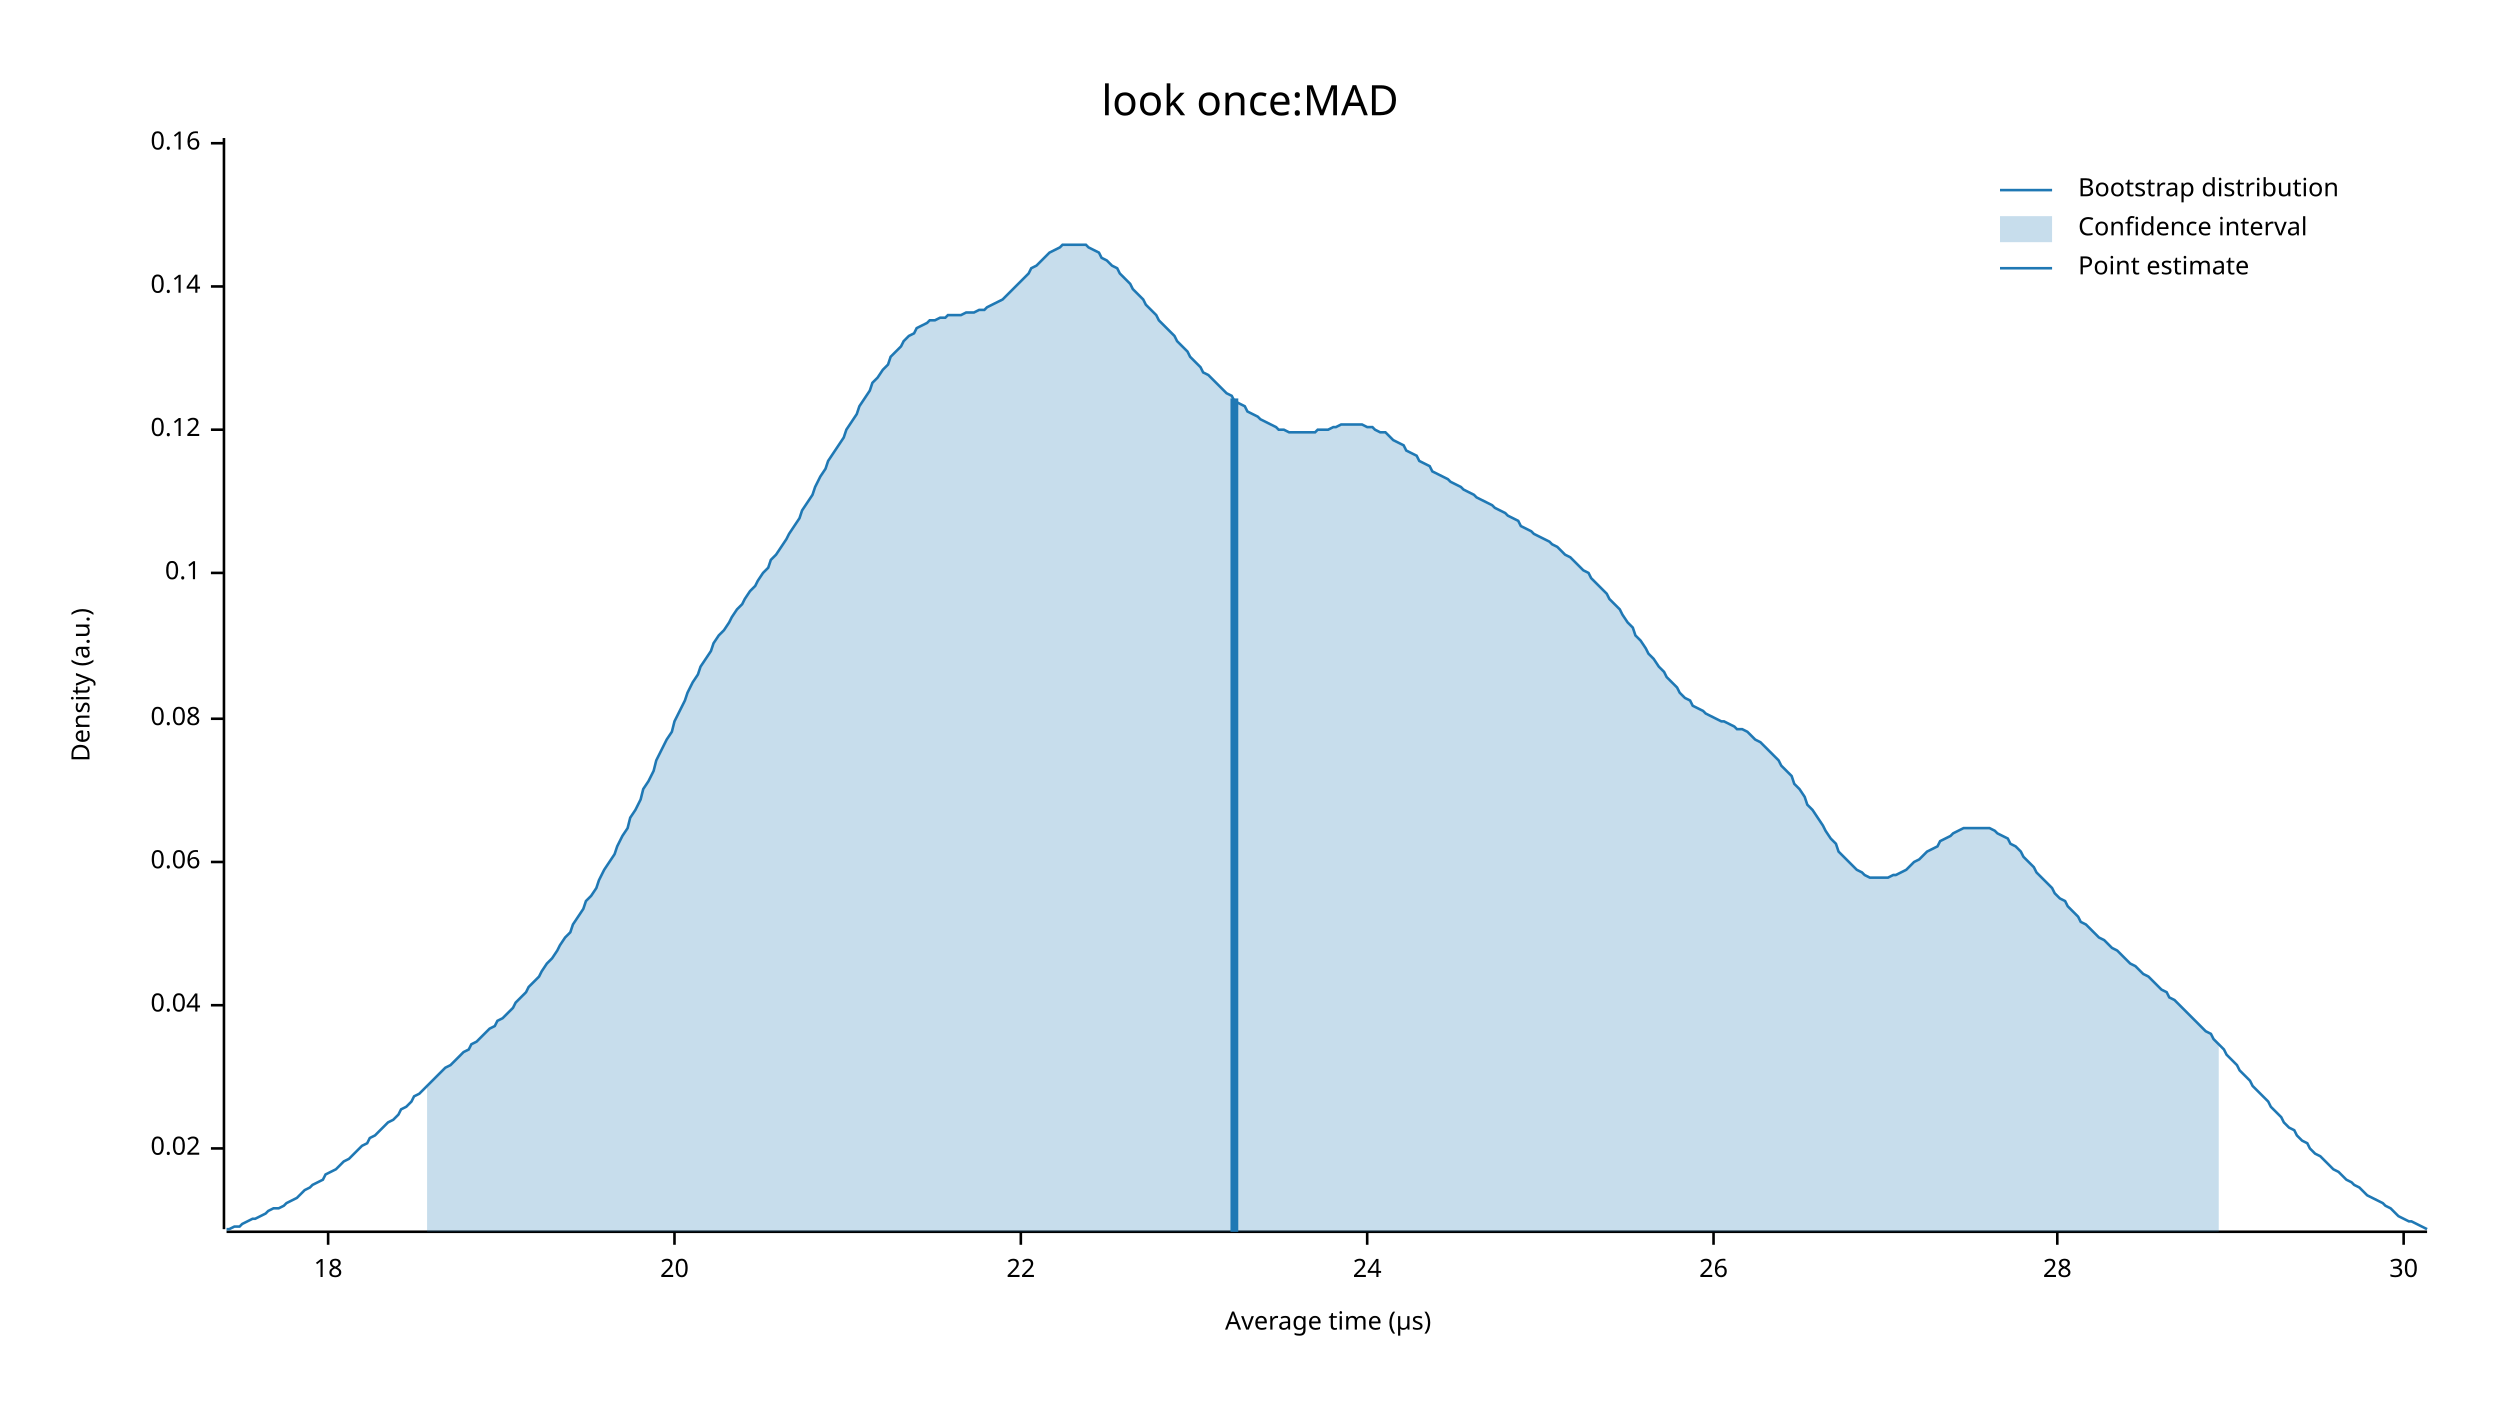
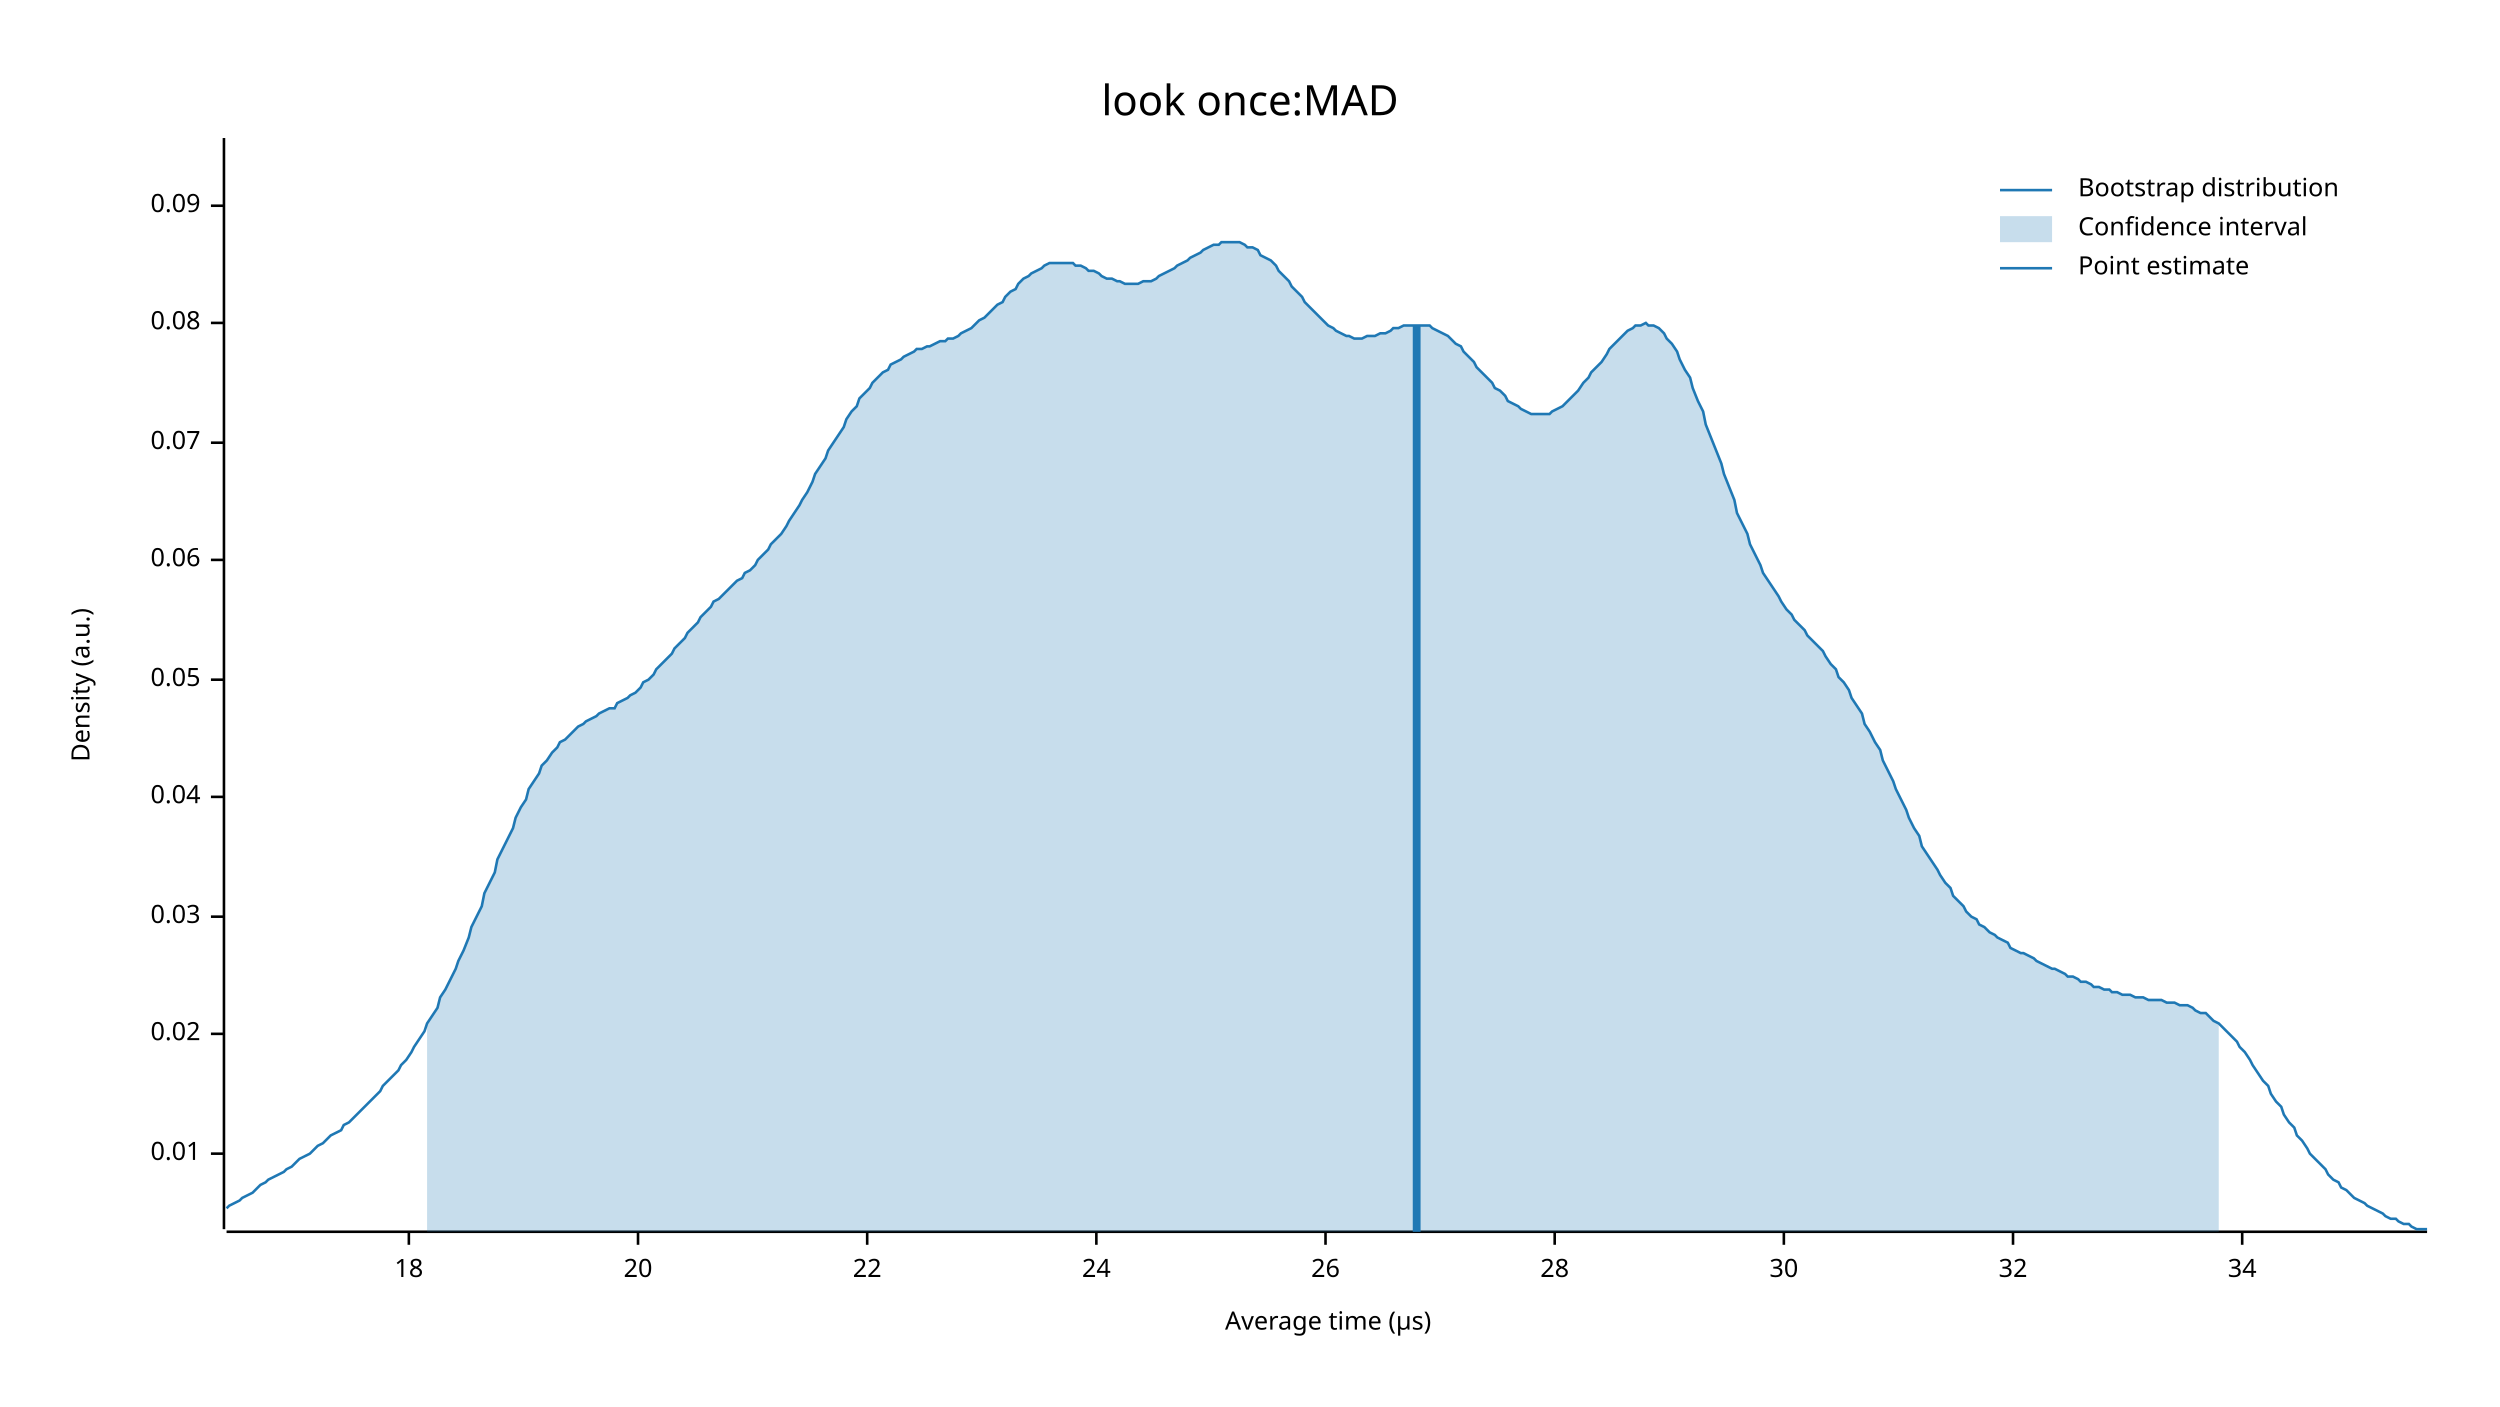
<svg xmlns="http://www.w3.org/2000/svg" width="960" height="540" viewBox="0 0 960 540">
  <text x="480" y="32" dy="0.76em" text-anchor="middle" font-family="sans-serif" font-size="16.129" opacity="1" fill="#000000">
look once:MAD
</text>
  <text x="27" y="263" dy="0.76em" text-anchor="middle" font-family="sans-serif" font-size="9.677" opacity="1" fill="#000000" transform="rotate(270, 27, 263)">
Density (a.u.)
</text>
  <text x="510" y="513" dy="-0.5ex" text-anchor="middle" font-family="sans-serif" font-size="9.677" opacity="1" fill="#000000">
Average time (µs)
</text>
  <polyline fill="none" opacity="1" stroke="#000000" stroke-width="1" points="86,53 86,472 " />
-   <text x="77" y="441" dy="0.5ex" text-anchor="end" font-family="sans-serif" font-size="9.677" opacity="1" fill="#000000">
+   <text x="77" y="443" dy="0.5ex" text-anchor="end" font-family="sans-serif" font-size="9.677" opacity="1" fill="#000000">
+ 0.01
+ </text>
+   <polyline fill="none" opacity="1" stroke="#000000" stroke-width="1" points="81,443 86,443 " />
+   <text x="77" y="397" dy="0.5ex" text-anchor="end" font-family="sans-serif" font-size="9.677" opacity="1" fill="#000000">
0.02
</text>
-   <polyline fill="none" opacity="1" stroke="#000000" stroke-width="1" points="81,441 86,441 " />
-   <text x="77" y="386" dy="0.5ex" text-anchor="end" font-family="sans-serif" font-size="9.677" opacity="1" fill="#000000">
+   <polyline fill="none" opacity="1" stroke="#000000" stroke-width="1" points="81,397 86,397 " />
+   <text x="77" y="352" dy="0.5ex" text-anchor="end" font-family="sans-serif" font-size="9.677" opacity="1" fill="#000000">
+ 0.03
+ </text>
+   <polyline fill="none" opacity="1" stroke="#000000" stroke-width="1" points="81,352 86,352 " />
+   <text x="77" y="306" dy="0.5ex" text-anchor="end" font-family="sans-serif" font-size="9.677" opacity="1" fill="#000000">
0.04
</text>
-   <polyline fill="none" opacity="1" stroke="#000000" stroke-width="1" points="81,386 86,386 " />
-   <text x="77" y="331" dy="0.5ex" text-anchor="end" font-family="sans-serif" font-size="9.677" opacity="1" fill="#000000">
+   <polyline fill="none" opacity="1" stroke="#000000" stroke-width="1" points="81,306 86,306 " />
+   <text x="77" y="261" dy="0.5ex" text-anchor="end" font-family="sans-serif" font-size="9.677" opacity="1" fill="#000000">
+ 0.05
+ </text>
+   <polyline fill="none" opacity="1" stroke="#000000" stroke-width="1" points="81,261 86,261 " />
+   <text x="77" y="215" dy="0.5ex" text-anchor="end" font-family="sans-serif" font-size="9.677" opacity="1" fill="#000000">
0.06
</text>
-   <polyline fill="none" opacity="1" stroke="#000000" stroke-width="1" points="81,331 86,331 " />
-   <text x="77" y="276" dy="0.5ex" text-anchor="end" font-family="sans-serif" font-size="9.677" opacity="1" fill="#000000">
+   <polyline fill="none" opacity="1" stroke="#000000" stroke-width="1" points="81,215 86,215 " />
+   <text x="77" y="170" dy="0.5ex" text-anchor="end" font-family="sans-serif" font-size="9.677" opacity="1" fill="#000000">
+ 0.07
+ </text>
+   <polyline fill="none" opacity="1" stroke="#000000" stroke-width="1" points="81,170 86,170 " />
+   <text x="77" y="124" dy="0.5ex" text-anchor="end" font-family="sans-serif" font-size="9.677" opacity="1" fill="#000000">
0.08
</text>
-   <polyline fill="none" opacity="1" stroke="#000000" stroke-width="1" points="81,276 86,276 " />
-   <text x="77" y="220" dy="0.5ex" text-anchor="end" font-family="sans-serif" font-size="9.677" opacity="1" fill="#000000">
- 0.1
+   <polyline fill="none" opacity="1" stroke="#000000" stroke-width="1" points="81,124 86,124 " />
+   <text x="77" y="79" dy="0.5ex" text-anchor="end" font-family="sans-serif" font-size="9.677" opacity="1" fill="#000000">
+ 0.09
</text>
-   <polyline fill="none" opacity="1" stroke="#000000" stroke-width="1" points="81,220 86,220 " />
-   <text x="77" y="165" dy="0.5ex" text-anchor="end" font-family="sans-serif" font-size="9.677" opacity="1" fill="#000000">
- 0.12
- </text>
-   <polyline fill="none" opacity="1" stroke="#000000" stroke-width="1" points="81,165 86,165 " />
-   <text x="77" y="110" dy="0.5ex" text-anchor="end" font-family="sans-serif" font-size="9.677" opacity="1" fill="#000000">
- 0.14
- </text>
-   <polyline fill="none" opacity="1" stroke="#000000" stroke-width="1" points="81,110 86,110 " />
-   <text x="77" y="55" dy="0.5ex" text-anchor="end" font-family="sans-serif" font-size="9.677" opacity="1" fill="#000000">
- 0.16
- </text>
-   <polyline fill="none" opacity="1" stroke="#000000" stroke-width="1" points="81,55 86,55 " />
+   <polyline fill="none" opacity="1" stroke="#000000" stroke-width="1" points="81,79 86,79 " />
  <polyline fill="none" opacity="1" stroke="#000000" stroke-width="1" points="87,473 932,473 " />
-   <text x="126" y="483" dy="0.76em" text-anchor="middle" font-family="sans-serif" font-size="9.677" opacity="1" fill="#000000">
+   <text x="157" y="483" dy="0.76em" text-anchor="middle" font-family="sans-serif" font-size="9.677" opacity="1" fill="#000000">
18
</text>
-   <polyline fill="none" opacity="1" stroke="#000000" stroke-width="1" points="126,473 126,478 " />
-   <text x="259" y="483" dy="0.76em" text-anchor="middle" font-family="sans-serif" font-size="9.677" opacity="1" fill="#000000">
+   <polyline fill="none" opacity="1" stroke="#000000" stroke-width="1" points="157,473 157,478 " />
+   <text x="245" y="483" dy="0.76em" text-anchor="middle" font-family="sans-serif" font-size="9.677" opacity="1" fill="#000000">
20
</text>
-   <polyline fill="none" opacity="1" stroke="#000000" stroke-width="1" points="259,473 259,478 " />
-   <text x="392" y="483" dy="0.76em" text-anchor="middle" font-family="sans-serif" font-size="9.677" opacity="1" fill="#000000">
+   <polyline fill="none" opacity="1" stroke="#000000" stroke-width="1" points="245,473 245,478 " />
+   <text x="333" y="483" dy="0.76em" text-anchor="middle" font-family="sans-serif" font-size="9.677" opacity="1" fill="#000000">
22
</text>
-   <polyline fill="none" opacity="1" stroke="#000000" stroke-width="1" points="392,473 392,478 " />
-   <text x="525" y="483" dy="0.76em" text-anchor="middle" font-family="sans-serif" font-size="9.677" opacity="1" fill="#000000">
+   <polyline fill="none" opacity="1" stroke="#000000" stroke-width="1" points="333,473 333,478 " />
+   <text x="421" y="483" dy="0.76em" text-anchor="middle" font-family="sans-serif" font-size="9.677" opacity="1" fill="#000000">
24
</text>
-   <polyline fill="none" opacity="1" stroke="#000000" stroke-width="1" points="525,473 525,478 " />
-   <text x="658" y="483" dy="0.76em" text-anchor="middle" font-family="sans-serif" font-size="9.677" opacity="1" fill="#000000">
+   <polyline fill="none" opacity="1" stroke="#000000" stroke-width="1" points="421,473 421,478 " />
+   <text x="509" y="483" dy="0.76em" text-anchor="middle" font-family="sans-serif" font-size="9.677" opacity="1" fill="#000000">
26
</text>
-   <polyline fill="none" opacity="1" stroke="#000000" stroke-width="1" points="658,473 658,478 " />
-   <text x="790" y="483" dy="0.76em" text-anchor="middle" font-family="sans-serif" font-size="9.677" opacity="1" fill="#000000">
+   <polyline fill="none" opacity="1" stroke="#000000" stroke-width="1" points="509,473 509,478 " />
+   <text x="597" y="483" dy="0.76em" text-anchor="middle" font-family="sans-serif" font-size="9.677" opacity="1" fill="#000000">
28
</text>
-   <polyline fill="none" opacity="1" stroke="#000000" stroke-width="1" points="790,473 790,478 " />
-   <text x="923" y="483" dy="0.76em" text-anchor="middle" font-family="sans-serif" font-size="9.677" opacity="1" fill="#000000">
+   <polyline fill="none" opacity="1" stroke="#000000" stroke-width="1" points="597,473 597,478 " />
+   <text x="685" y="483" dy="0.76em" text-anchor="middle" font-family="sans-serif" font-size="9.677" opacity="1" fill="#000000">
30
</text>
-   <polyline fill="none" opacity="1" stroke="#000000" stroke-width="1" points="923,473 923,478 " />
-   <polyline fill="none" opacity="1" stroke="#1F78B4" stroke-width="1" points="87,472 88,472 90,471 92,471 93,470 95,469 97,468 98,468 100,467 102,466 103,465 105,464 107,464 109,463 110,462 112,461 114,460 115,459 117,457 119,456 120,455 122,454 124,453 125,451 127,450 129,449 131,447 132,446 134,445 136,443 137,442 139,440 141,439 142,437 144,436 146,434 147,433 149,431 151,430 153,428 154,426 156,425 158,423 159,421 161,420 163,418 164,417 166,415 168,413 169,412 171,410 173,409 175,407 176,406 178,404 180,403 181,401 183,400 185,398 186,397 188,395 190,394 191,392 193,391 195,389 197,387 198,385 200,383 202,381 203,379 205,377 207,375 208,373 210,370 212,368 214,365 215,363 217,360 219,358 220,355 222,352 224,349 225,346 227,344 229,341 230,338 232,334 234,331 236,328 237,325 239,321 241,318 242,314 244,311 246,307 247,303 249,300 251,296 252,292 254,288 256,284 258,281 259,277 261,273 263,269 264,266 266,262 268,259 269,256 271,253 273,250 274,247 276,244 278,242 280,239 281,237 283,234 285,232 286,230 288,227 290,225 291,223 293,220 295,218 296,215 298,213 300,210 302,207 303,205 305,202 307,199 308,196 310,193 312,190 313,187 315,183 317,180 318,177 320,174 322,171 324,168 325,165 327,162 329,159 330,156 332,153 334,150 335,147 337,145 339,142 341,140 342,137 344,135 346,133 347,131 349,129 351,128 352,126 354,125 356,124 357,123 359,123 361,122 363,122 364,121 366,121 368,121 369,121 371,120 373,120 374,120 376,119 378,119 379,118 381,117 383,116 385,115 386,114 388,112 390,110 391,109 393,107 395,105 396,103 398,102 400,100 401,99 403,97 405,96 407,95 408,94 410,94 412,94 413,94 415,94 417,94 418,95 420,96 422,97 423,99 425,100 427,102 429,103 430,105 432,107 434,109 435,111 437,113 439,115 440,117 442,119 444,121 445,123 447,125 449,127 451,129 452,131 454,133 456,135 457,137 459,139 461,141 462,143 464,144 466,146 468,148 469,149 471,151 473,152 474,154 476,155 478,156 479,158 481,159 483,160 484,161 486,162 488,163 490,164 491,165 493,165 495,166 496,166 498,166 500,166 501,166 503,166 505,166 506,165 508,165 510,165 512,164 513,164 515,163 517,163 518,163 520,163 522,163 523,163 525,164 527,164 528,165 530,166 532,166 534,168 535,169 537,170 539,171 540,173 542,174 544,175 545,177 547,178 549,179 550,181 552,182 554,183 556,184 557,185 559,186 561,187 562,188 564,189 566,190 567,191 569,192 571,193 573,194 574,195 576,196 578,197 579,198 581,199 583,200 584,202 586,203 588,204 589,205 591,206 593,207 595,208 596,209 598,210 600,212 601,213 603,214 605,216 606,217 608,219 610,220 611,222 613,224 615,226 617,228 618,230 620,232 622,234 623,236 625,239 627,241 628,244 630,246 632,249 633,251 635,253 637,256 639,258 640,260 642,262 644,264 645,266 647,268 649,269 650,271 652,272 654,273 655,274 657,275 659,276 661,277 662,277 664,278 666,279 667,280 669,280 671,281 672,282 674,284 676,285 677,286 679,288 681,290 683,292 684,294 686,296 688,298 689,301 691,303 693,306 694,309 696,311 698,314 700,317 701,319 703,322 705,324 706,327 708,329 710,331 711,332 713,334 715,335 716,336 718,337 720,337 722,337 723,337 725,337 727,336 728,336 730,335 732,334 733,333 735,331 737,330 738,329 740,327 742,326 744,325 745,323 747,322 749,321 750,320 752,319 754,318 755,318 757,318 759,318 760,318 762,318 764,318 766,319 767,320 769,321 771,322 772,324 774,325 776,327 777,329 779,331 781,333 782,335 784,337 786,339 788,341 789,343 791,345 793,346 794,348 796,350 798,352 799,354 801,355 803,357 804,358 806,360 808,361 810,363 811,364 813,365 815,367 816,368 818,370 820,371 821,372 823,374 825,375 827,377 828,378 830,380 832,381 833,383 835,384 837,386 838,387 840,389 842,391 843,392 845,394 847,396 849,397 850,399 852,401 854,403 855,405 857,407 859,409 860,411 862,413 864,415 865,417 867,419 869,421 871,423 872,425 874,427 876,429 877,431 879,433 881,434 882,436 884,438 886,439 887,441 889,443 891,444 893,446 894,447 896,449 898,450 899,451 901,453 903,454 904,455 906,456 908,458 909,459 911,460 913,461 915,462 916,463 918,464 920,466 921,467 923,468 925,469 926,469 928,470 930,471 932,472 " />
-   <polygon opacity="0.25" fill="#1F78B4" points="164,417 166,415 168,413 169,412 171,410 173,409 175,407 176,406 178,404 180,403 181,401 183,400 185,398 186,397 188,395 190,394 191,392 193,391 195,389 197,387 198,385 200,383 202,381 203,379 205,377 207,375 208,373 210,370 212,368 214,365 215,363 217,360 219,358 220,355 222,352 224,349 225,346 227,344 229,341 230,338 232,334 234,331 236,328 237,325 239,321 241,318 242,314 244,311 246,307 247,303 249,300 251,296 252,292 254,288 256,284 258,281 259,277 261,273 263,269 264,266 266,262 268,259 269,256 271,253 273,250 274,247 276,244 278,242 280,239 281,237 283,234 285,232 286,230 288,227 290,225 291,223 293,220 295,218 296,215 298,213 300,210 302,207 303,205 305,202 307,199 308,196 310,193 312,190 313,187 315,183 317,180 318,177 320,174 322,171 324,168 325,165 327,162 329,159 330,156 332,153 334,150 335,147 337,145 339,142 341,140 342,137 344,135 346,133 347,131 349,129 351,128 352,126 354,125 356,124 357,123 359,123 361,122 363,122 364,121 366,121 368,121 369,121 371,120 373,120 374,120 376,119 378,119 379,118 381,117 383,116 385,115 386,114 388,112 390,110 391,109 393,107 395,105 396,103 398,102 400,100 401,99 403,97 405,96 407,95 408,94 410,94 412,94 413,94 415,94 417,94 418,95 420,96 422,97 423,99 425,100 427,102 429,103 430,105 432,107 434,109 435,111 437,113 439,115 440,117 442,119 444,121 445,123 447,125 449,127 451,129 452,131 454,133 456,135 457,137 459,139 461,141 462,143 464,144 466,146 468,148 469,149 471,151 473,152 474,154 476,155 478,156 479,158 481,159 483,160 484,161 486,162 488,163 490,164 491,165 493,165 495,166 496,166 498,166 500,166 501,166 503,166 505,166 506,165 508,165 510,165 512,164 513,164 515,163 517,163 518,163 520,163 522,163 523,163 525,164 527,164 528,165 530,166 532,166 534,168 535,169 537,170 539,171 540,173 542,174 544,175 545,177 547,178 549,179 550,181 552,182 554,183 556,184 557,185 559,186 561,187 562,188 564,189 566,190 567,191 569,192 571,193 573,194 574,195 576,196 578,197 579,198 581,199 583,200 584,202 586,203 588,204 589,205 591,206 593,207 595,208 596,209 598,210 600,212 601,213 603,214 605,216 606,217 608,219 610,220 611,222 613,224 615,226 617,228 618,230 620,232 622,234 623,236 625,239 627,241 628,244 630,246 632,249 633,251 635,253 637,256 639,258 640,260 642,262 644,264 645,266 647,268 649,269 650,271 652,272 654,273 655,274 657,275 659,276 661,277 662,277 664,278 666,279 667,280 669,280 671,281 672,282 674,284 676,285 677,286 679,288 681,290 683,292 684,294 686,296 688,298 689,301 691,303 693,306 694,309 696,311 698,314 700,317 701,319 703,322 705,324 706,327 708,329 710,331 711,332 713,334 715,335 716,336 718,337 720,337 722,337 723,337 725,337 727,336 728,336 730,335 732,334 733,333 735,331 737,330 738,329 740,327 742,326 744,325 745,323 747,322 749,321 750,320 752,319 754,318 755,318 757,318 759,318 760,318 762,318 764,318 766,319 767,320 769,321 771,322 772,324 774,325 776,327 777,329 779,331 781,333 782,335 784,337 786,339 788,341 789,343 791,345 793,346 794,348 796,350 798,352 799,354 801,355 803,357 804,358 806,360 808,361 810,363 811,364 813,365 815,367 816,368 818,370 820,371 821,372 823,374 825,375 827,377 828,378 830,380 832,381 833,383 835,384 837,386 838,387 840,389 842,391 843,392 845,394 847,396 849,397 850,399 852,401 852,473 164,473 " />
-   <polyline fill="none" opacity="1" stroke="#1F78B4" stroke-width="3" points="474,473 474,153 " />
+   <polyline fill="none" opacity="1" stroke="#000000" stroke-width="1" points="685,473 685,478 " />
+   <text x="773" y="483" dy="0.76em" text-anchor="middle" font-family="sans-serif" font-size="9.677" opacity="1" fill="#000000">
+ 32
+ </text>
+   <polyline fill="none" opacity="1" stroke="#000000" stroke-width="1" points="773,473 773,478 " />
+   <text x="861" y="483" dy="0.76em" text-anchor="middle" font-family="sans-serif" font-size="9.677" opacity="1" fill="#000000">
+ 34
+ </text>
+   <polyline fill="none" opacity="1" stroke="#000000" stroke-width="1" points="861,473 861,478 " />
+   <polyline fill="none" opacity="1" stroke="#1F78B4" stroke-width="1" points="87,464 88,463 90,462 92,461 93,460 95,459 97,458 98,457 100,455 102,454 103,453 105,452 107,451 109,450 110,449 112,448 114,446 115,445 117,444 119,443 120,442 122,440 124,439 125,438 127,436 129,435 131,434 132,432 134,431 136,429 137,428 139,426 141,424 142,423 144,421 146,419 147,417 149,415 151,413 153,411 154,409 156,407 158,404 159,402 161,399 163,396 164,393 166,390 168,387 169,383 171,380 173,376 175,372 176,369 178,365 180,360 181,356 183,352 185,348 186,343 188,339 190,335 191,330 193,326 195,322 197,318 198,314 200,310 202,307 203,303 205,300 207,297 208,294 210,292 212,289 214,287 215,285 217,284 219,282 220,281 222,279 224,278 225,277 227,276 229,275 230,274 232,273 234,272 236,272 237,270 239,269 241,268 242,267 244,266 246,264 247,262 249,261 251,259 252,257 254,255 256,253 258,251 259,249 261,247 263,245 264,243 266,241 268,239 269,237 271,235 273,233 274,231 276,230 278,228 280,226 281,225 283,223 285,222 286,220 288,219 290,217 291,215 293,213 295,211 296,209 298,207 300,205 302,202 303,200 305,197 307,194 308,192 310,189 312,185 313,182 315,179 317,176 318,173 320,170 322,167 324,164 325,161 327,158 329,156 330,153 332,151 334,149 335,147 337,145 339,143 341,142 342,140 344,139 346,138 347,137 349,136 351,135 352,134 354,134 356,133 357,133 359,132 361,131 363,131 364,130 366,130 368,129 369,128 371,127 373,126 374,125 376,123 378,122 379,121 381,119 383,117 385,116 386,114 388,112 390,111 391,109 393,107 395,106 396,105 398,104 400,103 401,102 403,101 405,101 407,101 408,101 410,101 412,101 413,102 415,102 417,103 418,104 420,104 422,105 423,106 425,107 427,107 429,108 430,108 432,109 434,109 435,109 437,109 439,108 440,108 442,108 444,107 445,106 447,105 449,104 451,103 452,102 454,101 456,100 457,99 459,98 461,97 462,96 464,95 466,94 468,94 469,93 471,93 473,93 474,93 476,93 478,94 479,95 481,95 483,96 484,98 486,99 488,100 490,102 491,104 493,106 495,108 496,110 498,112 500,114 501,116 503,118 505,120 506,121 508,123 510,125 512,126 513,127 515,128 517,129 518,129 520,130 522,130 523,130 525,129 527,129 528,129 530,128 532,128 534,127 535,126 537,126 539,125 540,125 542,125 544,125 545,125 547,125 549,125 550,126 552,127 554,128 556,129 557,130 559,132 561,133 562,135 564,137 566,139 567,141 569,143 571,145 573,147 574,149 576,150 578,152 579,154 581,155 583,156 584,157 586,158 588,159 589,159 591,159 593,159 595,159 596,158 598,157 600,156 601,155 603,153 605,151 606,150 608,147 610,145 611,143 613,141 615,139 617,136 618,134 620,132 622,130 623,129 625,127 627,126 628,125 630,125 632,124 633,125 635,125 637,126 639,128 640,130 642,132 644,135 645,138 647,142 649,145 650,149 652,154 654,158 655,163 657,168 659,173 661,178 662,182 664,187 666,192 667,197 669,201 671,205 672,209 674,213 676,217 677,220 679,223 681,226 683,229 684,231 686,234 688,236 689,238 691,240 693,242 694,244 696,246 698,248 700,250 701,252 703,255 705,257 706,260 708,262 710,265 711,268 713,271 715,274 716,278 718,281 720,285 722,288 723,292 725,296 727,300 728,303 730,307 732,311 733,314 735,318 737,321 738,325 740,328 742,331 744,334 745,336 747,339 749,341 750,344 752,346 754,348 755,350 757,352 759,353 760,355 762,356 764,358 766,359 767,360 769,361 771,362 772,364 774,365 776,366 777,366 779,367 781,368 782,369 784,370 786,371 788,372 789,372 791,373 793,374 794,375 796,375 798,376 799,377 801,377 803,378 804,379 806,379 808,380 810,380 811,381 813,381 815,382 816,382 818,382 820,383 821,383 823,383 825,384 827,384 828,384 830,384 832,385 833,385 835,385 837,386 838,386 840,386 842,387 843,388 845,389 847,389 849,391 850,392 852,393 854,395 855,396 857,398 859,400 860,402 862,404 864,407 865,409 867,412 869,415 871,417 872,420 874,423 876,425 877,428 879,431 881,433 882,436 884,438 886,441 887,443 889,445 891,447 893,449 894,451 896,453 898,454 899,456 901,457 903,459 904,460 906,461 908,462 909,463 911,464 913,465 915,466 916,467 918,468 920,468 921,469 923,470 925,470 926,471 928,472 930,472 932,472 " />
+   <polygon opacity="0.25" fill="#1F78B4" points="164,393 166,390 168,387 169,383 171,380 173,376 175,372 176,369 178,365 180,360 181,356 183,352 185,348 186,343 188,339 190,335 191,330 193,326 195,322 197,318 198,314 200,310 202,307 203,303 205,300 207,297 208,294 210,292 212,289 214,287 215,285 217,284 219,282 220,281 222,279 224,278 225,277 227,276 229,275 230,274 232,273 234,272 236,272 237,270 239,269 241,268 242,267 244,266 246,264 247,262 249,261 251,259 252,257 254,255 256,253 258,251 259,249 261,247 263,245 264,243 266,241 268,239 269,237 271,235 273,233 274,231 276,230 278,228 280,226 281,225 283,223 285,222 286,220 288,219 290,217 291,215 293,213 295,211 296,209 298,207 300,205 302,202 303,200 305,197 307,194 308,192 310,189 312,185 313,182 315,179 317,176 318,173 320,170 322,167 324,164 325,161 327,158 329,156 330,153 332,151 334,149 335,147 337,145 339,143 341,142 342,140 344,139 346,138 347,137 349,136 351,135 352,134 354,134 356,133 357,133 359,132 361,131 363,131 364,130 366,130 368,129 369,128 371,127 373,126 374,125 376,123 378,122 379,121 381,119 383,117 385,116 386,114 388,112 390,111 391,109 393,107 395,106 396,105 398,104 400,103 401,102 403,101 405,101 407,101 408,101 410,101 412,101 413,102 415,102 417,103 418,104 420,104 422,105 423,106 425,107 427,107 429,108 430,108 432,109 434,109 435,109 437,109 439,108 440,108 442,108 444,107 445,106 447,105 449,104 451,103 452,102 454,101 456,100 457,99 459,98 461,97 462,96 464,95 466,94 468,94 469,93 471,93 473,93 474,93 476,93 478,94 479,95 481,95 483,96 484,98 486,99 488,100 490,102 491,104 493,106 495,108 496,110 498,112 500,114 501,116 503,118 505,120 506,121 508,123 510,125 512,126 513,127 515,128 517,129 518,129 520,130 522,130 523,130 525,129 527,129 528,129 530,128 532,128 534,127 535,126 537,126 539,125 540,125 542,125 544,125 545,125 547,125 549,125 550,126 552,127 554,128 556,129 557,130 559,132 561,133 562,135 564,137 566,139 567,141 569,143 571,145 573,147 574,149 576,150 578,152 579,154 581,155 583,156 584,157 586,158 588,159 589,159 591,159 593,159 595,159 596,158 598,157 600,156 601,155 603,153 605,151 606,150 608,147 610,145 611,143 613,141 615,139 617,136 618,134 620,132 622,130 623,129 625,127 627,126 628,125 630,125 632,124 633,125 635,125 637,126 639,128 640,130 642,132 644,135 645,138 647,142 649,145 650,149 652,154 654,158 655,163 657,168 659,173 661,178 662,182 664,187 666,192 667,197 669,201 671,205 672,209 674,213 676,217 677,220 679,223 681,226 683,229 684,231 686,234 688,236 689,238 691,240 693,242 694,244 696,246 698,248 700,250 701,252 703,255 705,257 706,260 708,262 710,265 711,268 713,271 715,274 716,278 718,281 720,285 722,288 723,292 725,296 727,300 728,303 730,307 732,311 733,314 735,318 737,321 738,325 740,328 742,331 744,334 745,336 747,339 749,341 750,344 752,346 754,348 755,350 757,352 759,353 760,355 762,356 764,358 766,359 767,360 769,361 771,362 772,364 774,365 776,366 777,366 779,367 781,368 782,369 784,370 786,371 788,372 789,372 791,373 793,374 794,375 796,375 798,376 799,377 801,377 803,378 804,379 806,379 808,380 810,380 811,381 813,381 815,382 816,382 818,382 820,383 821,383 823,383 825,384 827,384 828,384 830,384 832,385 833,385 835,385 837,386 838,386 840,386 842,387 843,388 845,389 847,389 849,391 850,392 852,393 852,473 164,473 " />
+   <polyline fill="none" opacity="1" stroke="#1F78B4" stroke-width="3" points="544,473 544,125 " />
  <text x="798" y="68" dy="0.76em" text-anchor="start" font-family="sans-serif" font-size="9.677" opacity="1" fill="#000000">
Bootstrap distribution
</text>
  <text x="798" y="83" dy="0.76em" text-anchor="start" font-family="sans-serif" font-size="9.677" opacity="1" fill="#000000">
Confidence interval
</text>
  <text x="798" y="98" dy="0.76em" text-anchor="start" font-family="sans-serif" font-size="9.677" opacity="1" fill="#000000">
Point estimate
</text>
  <polyline fill="none" opacity="1" stroke="#1F78B4" stroke-width="1" points="768,73 788,73 " />
  <rect x="768" y="83" width="20" height="10" opacity="0.25" fill="#1F78B4" stroke="none" />
  <polyline fill="none" opacity="1" stroke="#1F78B4" stroke-width="1" points="768,103 788,103 " />
</svg>
